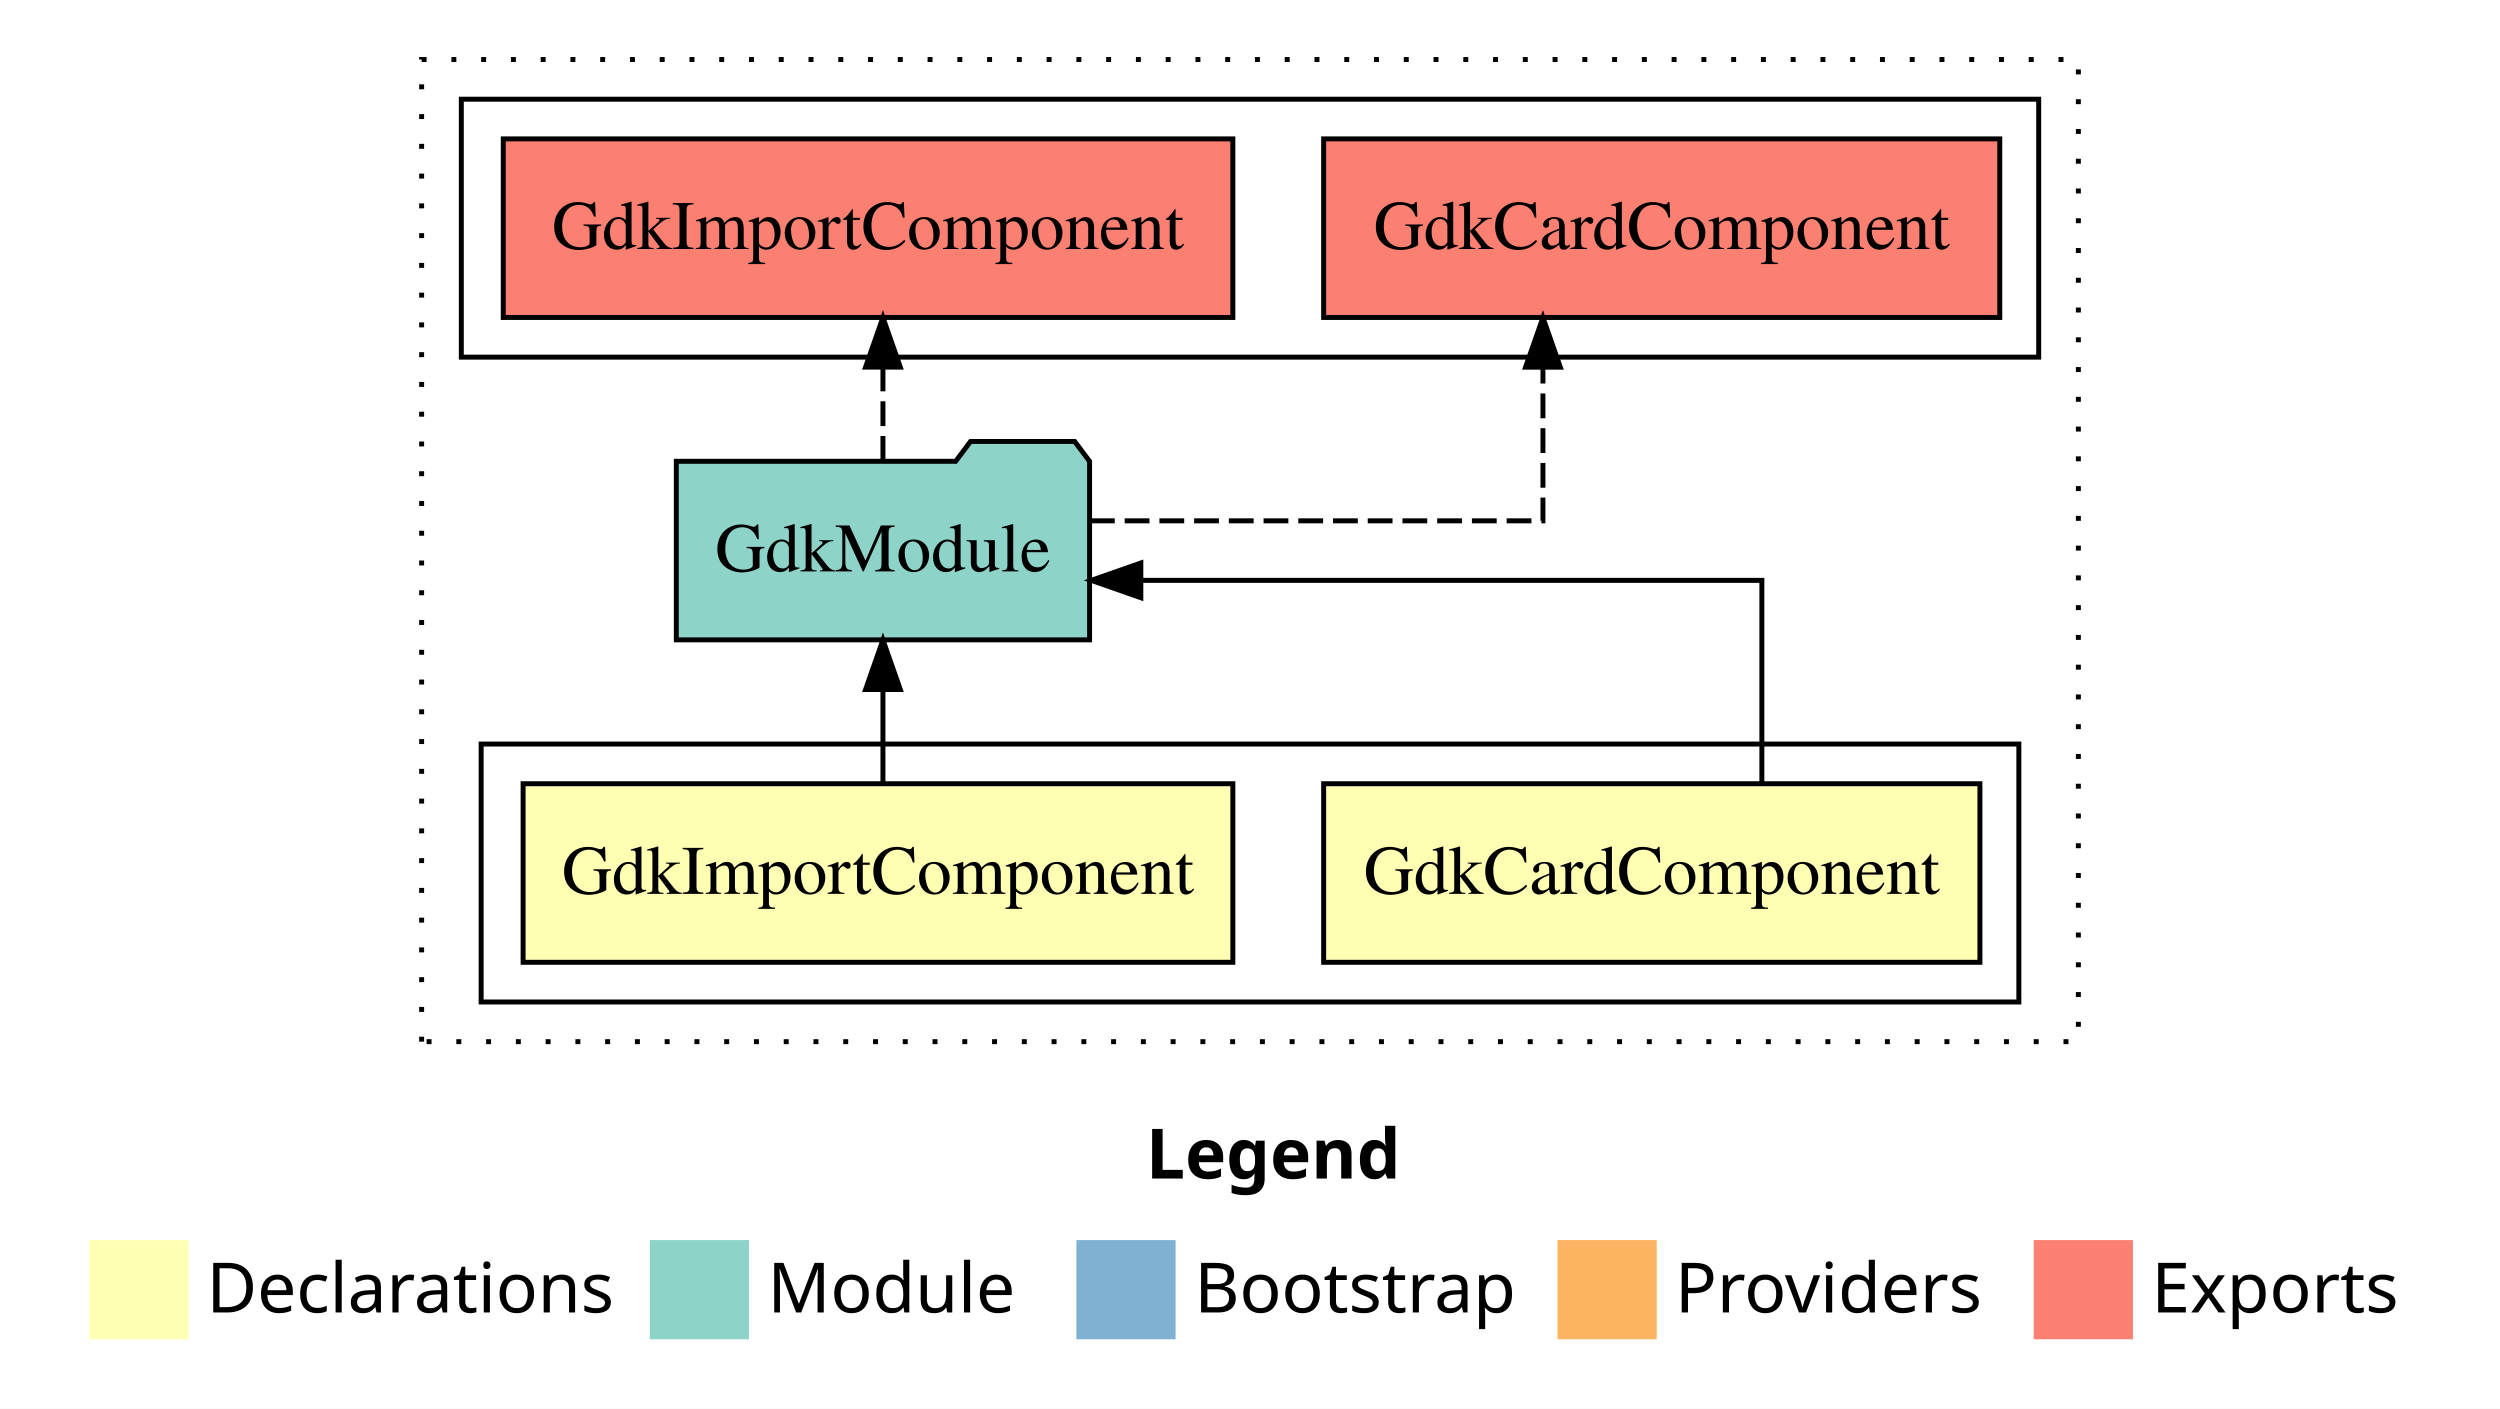
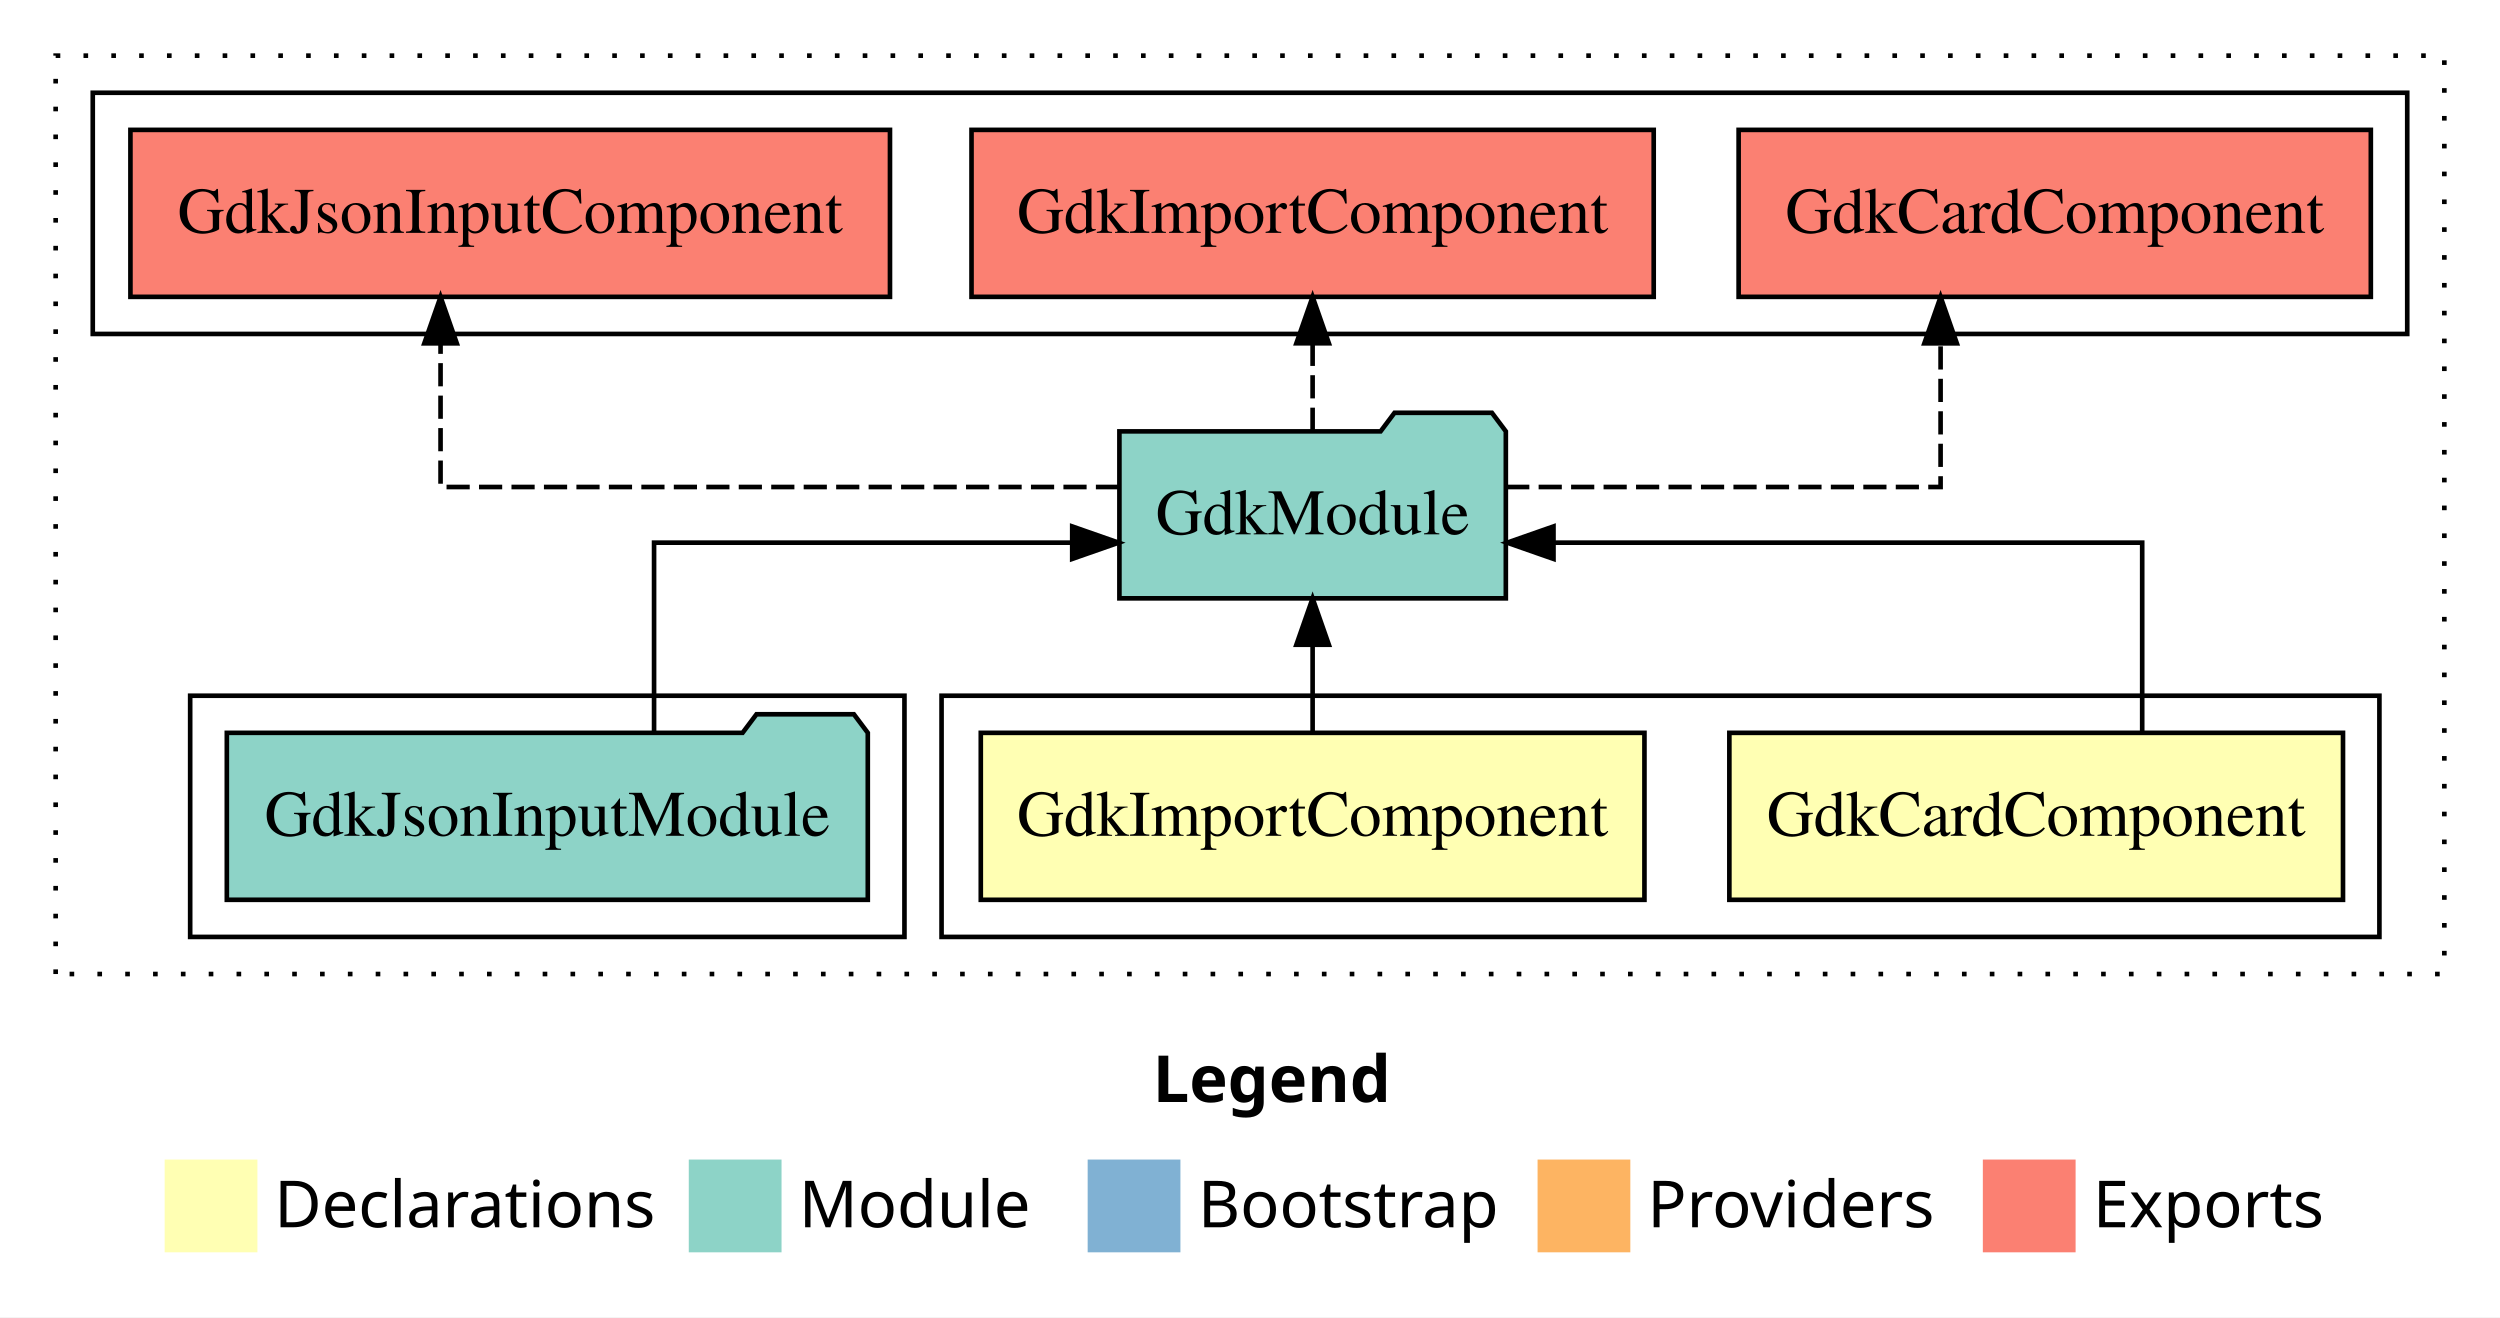
- <svg xmlns="http://www.w3.org/2000/svg" width="504pt" height="284pt" viewBox="0.00 0.00 504.00 284.00">
+ <svg xmlns="http://www.w3.org/2000/svg" width="539pt" height="284pt" viewBox="0.00 0.00 539.00 284.00">
  <g id="graph0" class="graph" transform="scale(1 1) rotate(0) translate(4 280)">
-     <polygon fill="#ffffff" stroke="transparent" points="-4,4 -4,-280 500,-280 500,4 -4,4" />
-     <text text-anchor="start" x="227.009" y="-42.4" font-family="sans-serif" font-weight="bold" font-size="14.00" fill="#000000">Legend</text>
-     <polygon fill="#ffffb3" stroke="transparent" points="14,-10 14,-30 34,-30 34,-10 14,-10" />
-     <text text-anchor="start" x="37.629" y="-15.4" font-family="sans-serif" font-size="14.00" fill="#000000">  Declarations</text>
-     <polygon fill="#8dd3c7" stroke="transparent" points="127,-10 127,-30 147,-30 147,-10 127,-10" />
-     <text text-anchor="start" x="150.725" y="-15.4" font-family="sans-serif" font-size="14.00" fill="#000000">  Module</text>
-     <polygon fill="#80b1d3" stroke="transparent" points="213,-10 213,-30 233,-30 233,-10 213,-10" />
-     <text text-anchor="start" x="236.781" y="-15.4" font-family="sans-serif" font-size="14.00" fill="#000000">  Bootstrap</text>
-     <polygon fill="#fdb462" stroke="transparent" points="310,-10 310,-30 330,-30 330,-10 310,-10" />
-     <text text-anchor="start" x="333.673" y="-15.4" font-family="sans-serif" font-size="14.00" fill="#000000">  Providers</text>
-     <polygon fill="#fb8072" stroke="transparent" points="406,-10 406,-30 426,-30 426,-10 406,-10" />
-     <text text-anchor="start" x="429.726" y="-15.4" font-family="sans-serif" font-size="14.00" fill="#000000">  Exports</text>
+     <polygon fill="#ffffff" stroke="transparent" points="-4,4 -4,-280 535,-280 535,4 -4,4" />
+     <text text-anchor="start" x="244.509" y="-42.4" font-family="sans-serif" font-weight="bold" font-size="14.00" fill="#000000">Legend</text>
+     <polygon fill="#ffffb3" stroke="transparent" points="31.5,-10 31.5,-30 51.5,-30 51.5,-10 31.5,-10" />
+     <text text-anchor="start" x="55.129" y="-15.4" font-family="sans-serif" font-size="14.00" fill="#000000">  Declarations</text>
+     <polygon fill="#8dd3c7" stroke="transparent" points="144.5,-10 144.5,-30 164.5,-30 164.5,-10 144.5,-10" />
+     <text text-anchor="start" x="168.225" y="-15.4" font-family="sans-serif" font-size="14.00" fill="#000000">  Module</text>
+     <polygon fill="#80b1d3" stroke="transparent" points="230.5,-10 230.5,-30 250.5,-30 250.5,-10 230.5,-10" />
+     <text text-anchor="start" x="254.281" y="-15.4" font-family="sans-serif" font-size="14.00" fill="#000000">  Bootstrap</text>
+     <polygon fill="#fdb462" stroke="transparent" points="327.5,-10 327.5,-30 347.5,-30 347.5,-10 327.5,-10" />
+     <text text-anchor="start" x="351.173" y="-15.4" font-family="sans-serif" font-size="14.00" fill="#000000">  Providers</text>
+     <polygon fill="#fb8072" stroke="transparent" points="423.5,-10 423.5,-30 443.5,-30 443.5,-10 423.5,-10" />
+     <text text-anchor="start" x="447.226" y="-15.4" font-family="sans-serif" font-size="14.00" fill="#000000">  Exports</text>
    <g id="clust1" class="cluster">
-       <polygon fill="none" stroke="#000000" stroke-dasharray="1,5" points="81,-70 81,-268 415,-268 415,-70 81,-70" />
+       <polygon fill="none" stroke="#000000" stroke-dasharray="1,5" points="8,-70 8,-268 523,-268 523,-70 8,-70" />
    </g>
    <g id="clust2" class="cluster">
-       <polygon fill="none" stroke="#000000" points="93,-78 93,-130 403,-130 403,-78 93,-78" />
+       <polygon fill="none" stroke="#000000" points="199,-78 199,-130 509,-130 509,-78 199,-78" />
+     </g>
+     <g id="clust5" class="cluster">
+       <polygon fill="none" stroke="#000000" points="37,-78 37,-130 191,-130 191,-78 37,-78" />
    </g>
    <g id="clust6" class="cluster">
-       <polygon fill="none" stroke="#000000" points="89,-208 89,-260 407,-260 407,-208 89,-208" />
+       <polygon fill="none" stroke="#000000" points="16,-208 16,-260 515,-260 515,-208 16,-208" />
    </g>
    <g id="node1" class="node">
-       <polygon fill="#ffffb3" stroke="#000000" points="395.151,-122 262.849,-122 262.849,-86 395.151,-86 395.151,-122" />
-       <text text-anchor="middle" x="329" y="-99.8" font-family="Times,serif" font-size="14.00" fill="#000000">GdkCardComponent</text>
+       <polygon fill="#ffffb3" stroke="#000000" points="501.151,-122 368.849,-122 368.849,-86 501.151,-86 501.151,-122" />
+       <text text-anchor="middle" x="435" y="-99.8" font-family="Times,serif" font-size="14.00" fill="#000000">GdkCardComponent</text>
    </g>
    <g id="node3" class="node">
-       <polygon fill="#8dd3c7" stroke="#000000" points="215.657,-187 212.657,-191 191.657,-191 188.657,-187 132.343,-187 132.343,-151 215.657,-151 215.657,-187" />
-       <text text-anchor="middle" x="174" y="-164.8" font-family="Times,serif" font-size="14.00" fill="#000000">GdkModule</text>
+       <polygon fill="#8dd3c7" stroke="#000000" points="320.657,-187 317.657,-191 296.657,-191 293.657,-187 237.343,-187 237.343,-151 320.657,-151 320.657,-187" />
+       <text text-anchor="middle" x="279" y="-164.8" font-family="Times,serif" font-size="14.00" fill="#000000">GdkModule</text>
    </g>
    <g id="edge1" class="edge">
-       <path fill="none" stroke="#000000" d="M351.192,-122.022C351.192,-139.373 351.192,-163 351.192,-163 351.192,-163 225.992,-163 225.992,-163" />
-       <polygon fill="#000000" stroke="#000000" points="225.992,-159.5 215.992,-163 225.992,-166.5 225.992,-159.5" />
+       <path fill="none" stroke="#000000" d="M457.858,-122.022C457.858,-139.373 457.858,-163 457.858,-163 457.858,-163 330.934,-163 330.934,-163" />
+       <polygon fill="#000000" stroke="#000000" points="330.934,-159.5 320.934,-163 330.934,-166.5 330.934,-159.5" />
    </g>
    <g id="node2" class="node">
-       <polygon fill="#ffffb3" stroke="#000000" points="244.542,-122 101.458,-122 101.458,-86 244.542,-86 244.542,-122" />
-       <text text-anchor="middle" x="173" y="-99.8" font-family="Times,serif" font-size="14.00" fill="#000000">GdkImportComponent</text>
+       <polygon fill="#ffffb3" stroke="#000000" points="350.542,-122 207.458,-122 207.458,-86 350.542,-86 350.542,-122" />
+       <text text-anchor="middle" x="279" y="-99.8" font-family="Times,serif" font-size="14.00" fill="#000000">GdkImportComponent</text>
    </g>
    <g id="edge2" class="edge">
-       <path fill="none" stroke="#000000" d="M174,-122.106C174,-122.106 174,-140.991 174,-140.991" />
-       <polygon fill="#000000" stroke="#000000" points="170.5,-140.991 174,-150.991 177.5,-140.991 170.5,-140.991" />
+       <path fill="none" stroke="#000000" d="M279,-122.106C279,-122.106 279,-140.991 279,-140.991" />
+       <polygon fill="#000000" stroke="#000000" points="275.5,-140.991 279,-150.991 282.5,-140.991 275.5,-140.991" />
+     </g>
+     <g id="node5" class="node">
+       <polygon fill="#fb8072" stroke="#000000" points="507.151,-252 370.849,-252 370.849,-216 507.151,-216 507.151,-252" />
+       <text text-anchor="middle" x="439" y="-229.8" font-family="Times,serif" font-size="14.00" fill="#000000">GdkCardComponent </text>
+     </g>
+     <g id="edge4" class="edge">
+       <path fill="none" stroke="#000000" stroke-dasharray="5,2" d="M320.727,-175C360.508,-175 414.392,-175 414.392,-175 414.392,-175 414.392,-205.977 414.392,-205.977" />
+       <polygon fill="#000000" stroke="#000000" points="410.892,-205.977 414.392,-215.977 417.892,-205.977 410.892,-205.977" />
+     </g>
+     <g id="node6" class="node">
+       <polygon fill="#fb8072" stroke="#000000" points="352.541,-252 205.459,-252 205.459,-216 352.541,-216 352.541,-252" />
+       <text text-anchor="middle" x="279" y="-229.8" font-family="Times,serif" font-size="14.00" fill="#000000">GdkImportComponent </text>
+     </g>
+     <g id="edge5" class="edge">
+       <path fill="none" stroke="#000000" stroke-dasharray="5,2" d="M279,-187.106C279,-187.106 279,-205.991 279,-205.991" />
+       <polygon fill="#000000" stroke="#000000" points="275.5,-205.991 279,-215.991 282.5,-205.991 275.5,-205.991" />
+     </g>
+     <g id="node7" class="node">
+       <polygon fill="#fb8072" stroke="#000000" points="187.88,-252 24.12,-252 24.12,-216 187.88,-216 187.88,-252" />
+       <text text-anchor="middle" x="106" y="-229.8" font-family="Times,serif" font-size="14.00" fill="#000000">GdkJsonInputComponent </text>
+     </g>
+     <g id="edge6" class="edge">
+       <path fill="none" stroke="#000000" stroke-dasharray="5,2" d="M237.273,-175C181.882,-175 90.984,-175 90.984,-175 90.984,-175 90.984,-205.977 90.984,-205.977" />
+       <polygon fill="#000000" stroke="#000000" points="87.484,-205.977 90.984,-215.977 94.484,-205.977 87.484,-205.977" />
    </g>
    <g id="node4" class="node">
-       <polygon fill="#fb8072" stroke="#000000" points="399.151,-252 262.849,-252 262.849,-216 399.151,-216 399.151,-252" />
-       <text text-anchor="middle" x="331" y="-229.8" font-family="Times,serif" font-size="14.00" fill="#000000">GdkCardComponent </text>
+       <polygon fill="#8dd3c7" stroke="#000000" points="183.097,-122 180.097,-126 159.097,-126 156.097,-122 44.903,-122 44.903,-86 183.097,-86 183.097,-122" />
+       <text text-anchor="middle" x="114" y="-99.8" font-family="Times,serif" font-size="14.00" fill="#000000">GdkJsonInputModule</text>
    </g>
    <g id="edge3" class="edge">
-       <path fill="none" stroke="#000000" stroke-dasharray="5,2" d="M215.735,-175C254.757,-175 307.058,-175 307.058,-175 307.058,-175 307.058,-205.977 307.058,-205.977" />
-       <polygon fill="#000000" stroke="#000000" points="303.558,-205.977 307.058,-215.977 310.558,-205.977 303.558,-205.977" />
-     </g>
-     <g id="node5" class="node">
-       <polygon fill="#fb8072" stroke="#000000" points="244.541,-252 97.459,-252 97.459,-216 244.541,-216 244.541,-252" />
-       <text text-anchor="middle" x="171" y="-229.8" font-family="Times,serif" font-size="14.00" fill="#000000">GdkImportComponent </text>
-     </g>
-     <g id="edge4" class="edge">
-       <path fill="none" stroke="#000000" stroke-dasharray="5,2" d="M174,-187.106C174,-187.106 174,-205.991 174,-205.991" />
-       <polygon fill="#000000" stroke="#000000" points="170.5,-205.991 174,-215.991 177.5,-205.991 170.5,-205.991" />
+       <path fill="none" stroke="#000000" d="M137.016,-122.022C137.016,-139.373 137.016,-163 137.016,-163 137.016,-163 227.168,-163 227.168,-163" />
+       <polygon fill="#000000" stroke="#000000" points="227.168,-166.5 237.168,-163 227.168,-159.5 227.168,-166.5" />
    </g>
  </g>
</svg>
